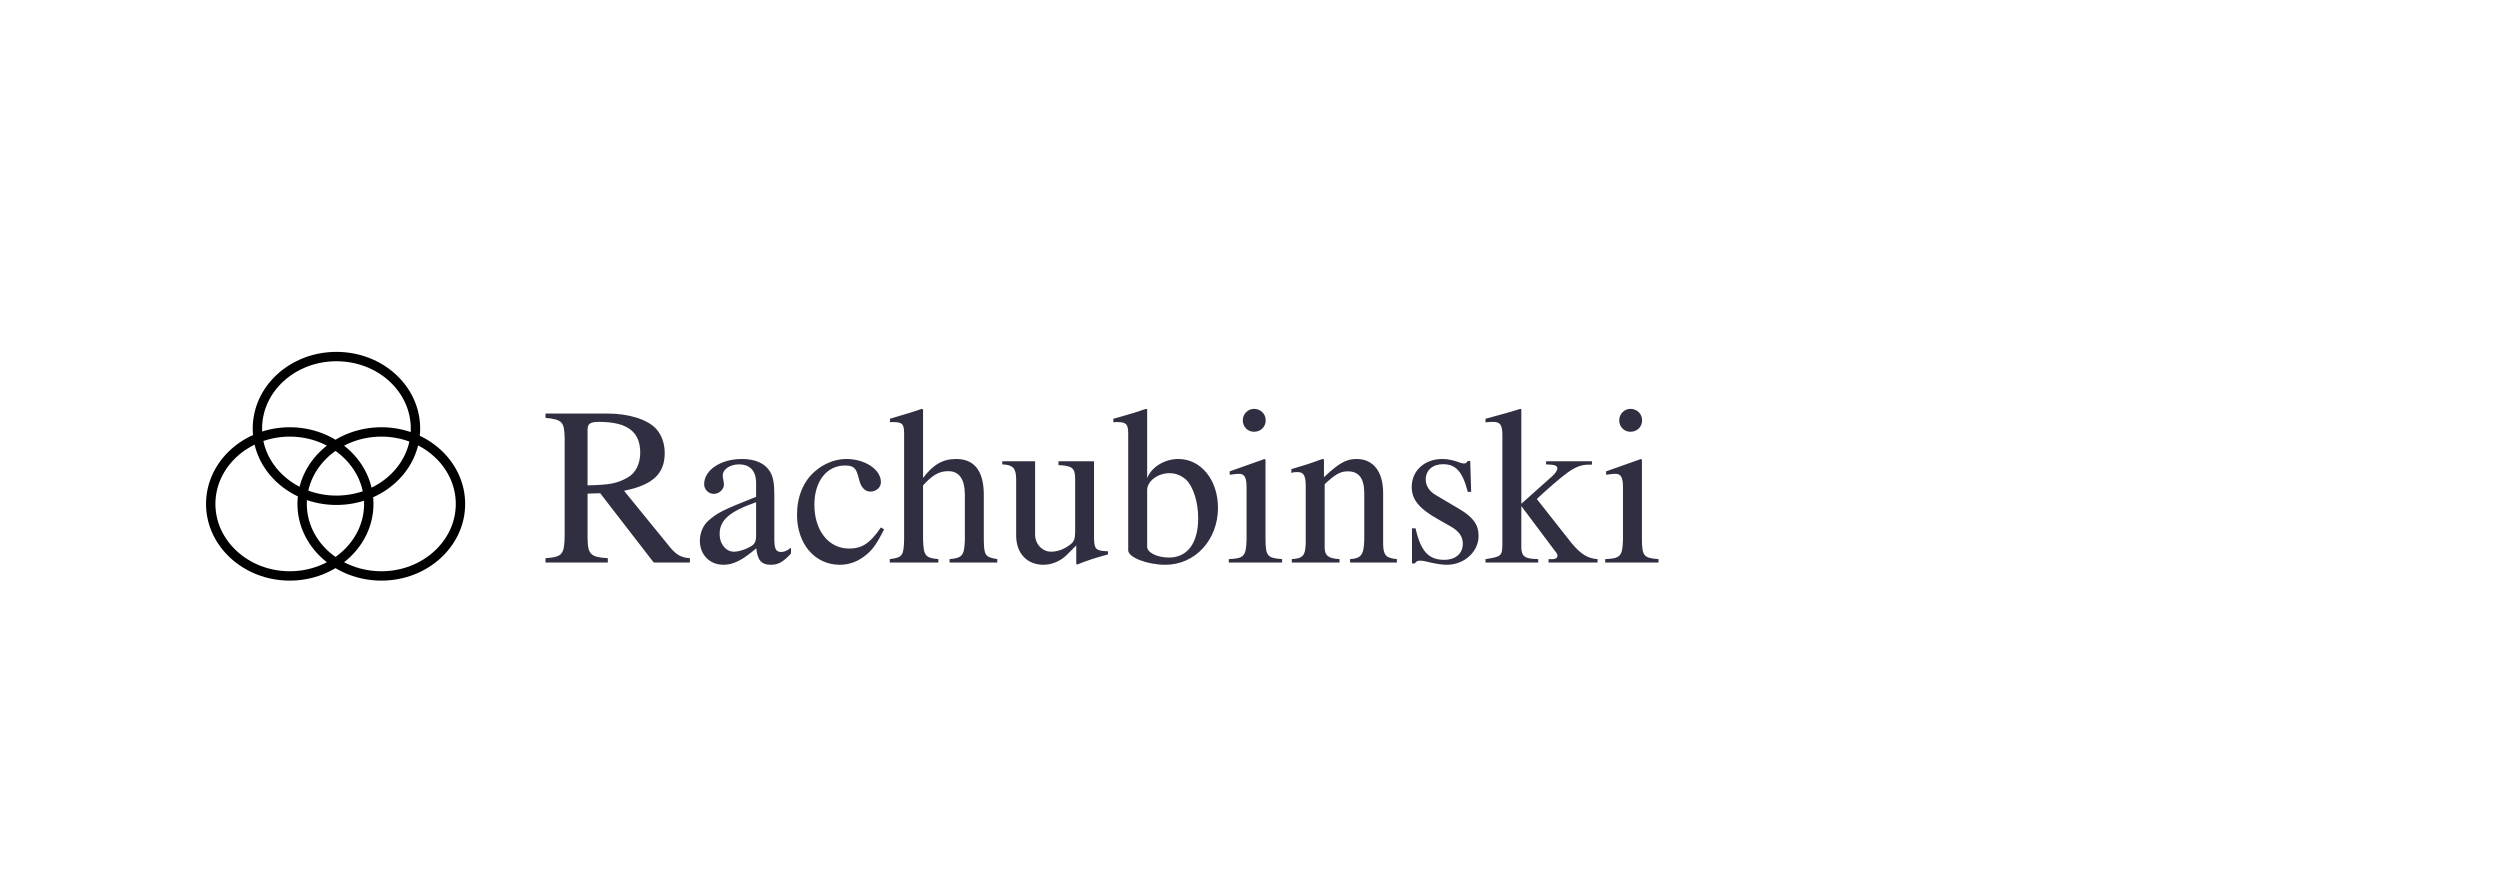
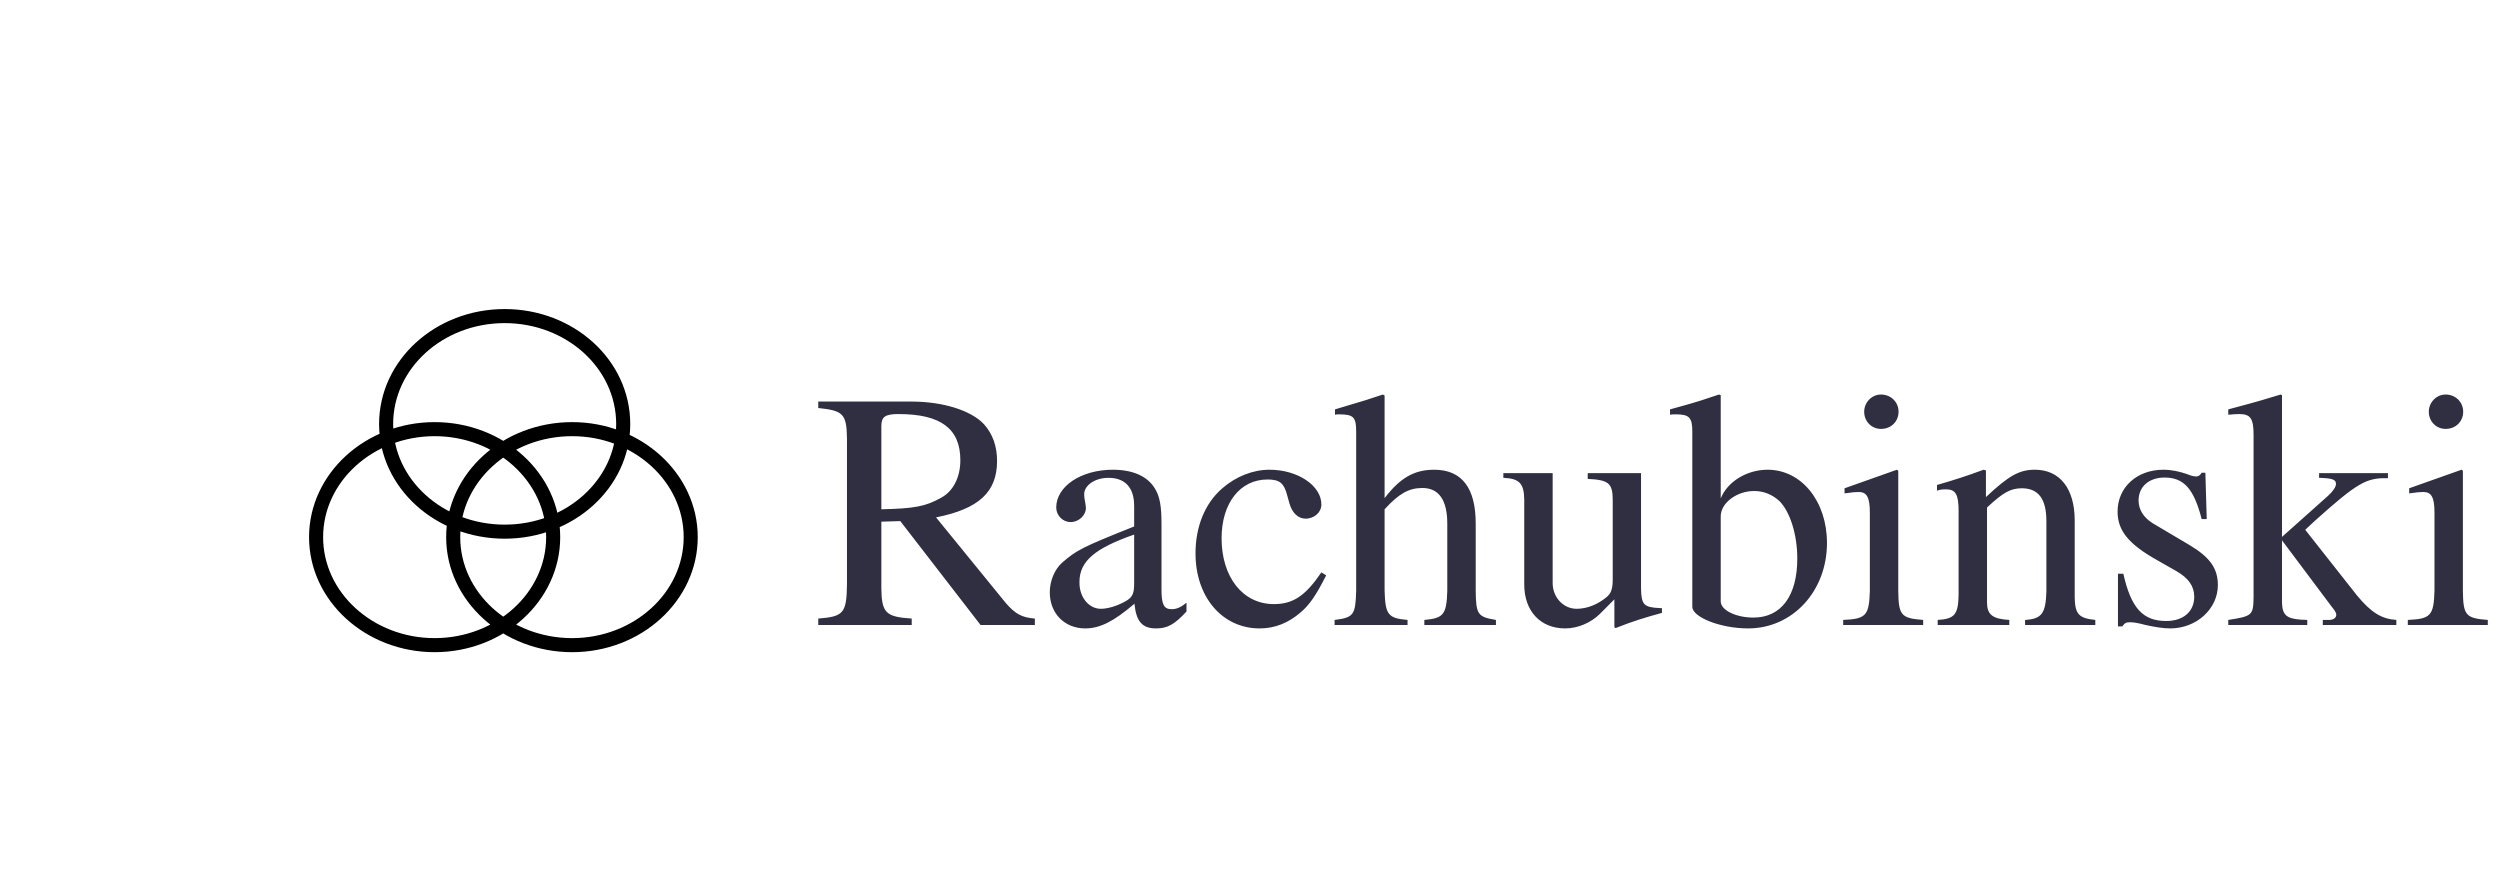
- <svg xmlns="http://www.w3.org/2000/svg" width="400" height="140" viewBox="0 0 600 140">
+ <svg xmlns="http://www.w3.org/2000/svg" width="400" height="140" viewBox="0 0 400 140">
  <g id="krupp-rings" transform="translate(500 500) scale(0.9) translate(-500 -500)">
    <g transform="matrix(1.25,0,0,-1.25,-427.0749,773.5962)">
      <path d="M 385.85,603.007 C 385.85,611.527 378.29,618.367 368.99,618.367 C 359.69,618.367 352.13,611.527 352.13,603.007 C 352.13,594.547 359.69,587.707 368.99,587.707 C 378.29,587.707 385.85,594.547 385.85,603.007 z              M 375.89,586.927 C 375.89,595.387 368.33,602.287 359.03,602.287 C 349.73,602.287 342.17,595.387 342.17,586.927 C 342.17,578.467 349.73,571.567 359.03,571.567 C 368.33,571.567 375.89,578.467 375.89,586.927 z              M 395.45,586.927 C 395.45,595.387 387.89,602.287 378.59,602.287 C 369.23,602.287 361.67,595.387 361.67,586.927 C 361.67,578.467 369.23,571.567 378.59,571.567 C 387.89,571.567 395.45,578.467 395.45,586.927 z" style="fill:none;                 stroke:#000000;                 stroke-width:2;                 stroke-linecap:round;                 stroke-linejoin:round;                 stroke-miterlimit:10;                 stroke-dasharray:none;                 stroke-opacity:1" />
    </g>
  </g>
  <text x="130" y="100" font-family="Georgia, Times, 'Times New Roman', serif" font-size="54" fill="#2F2F41">
      Rachubinski
    </text>
</svg>
